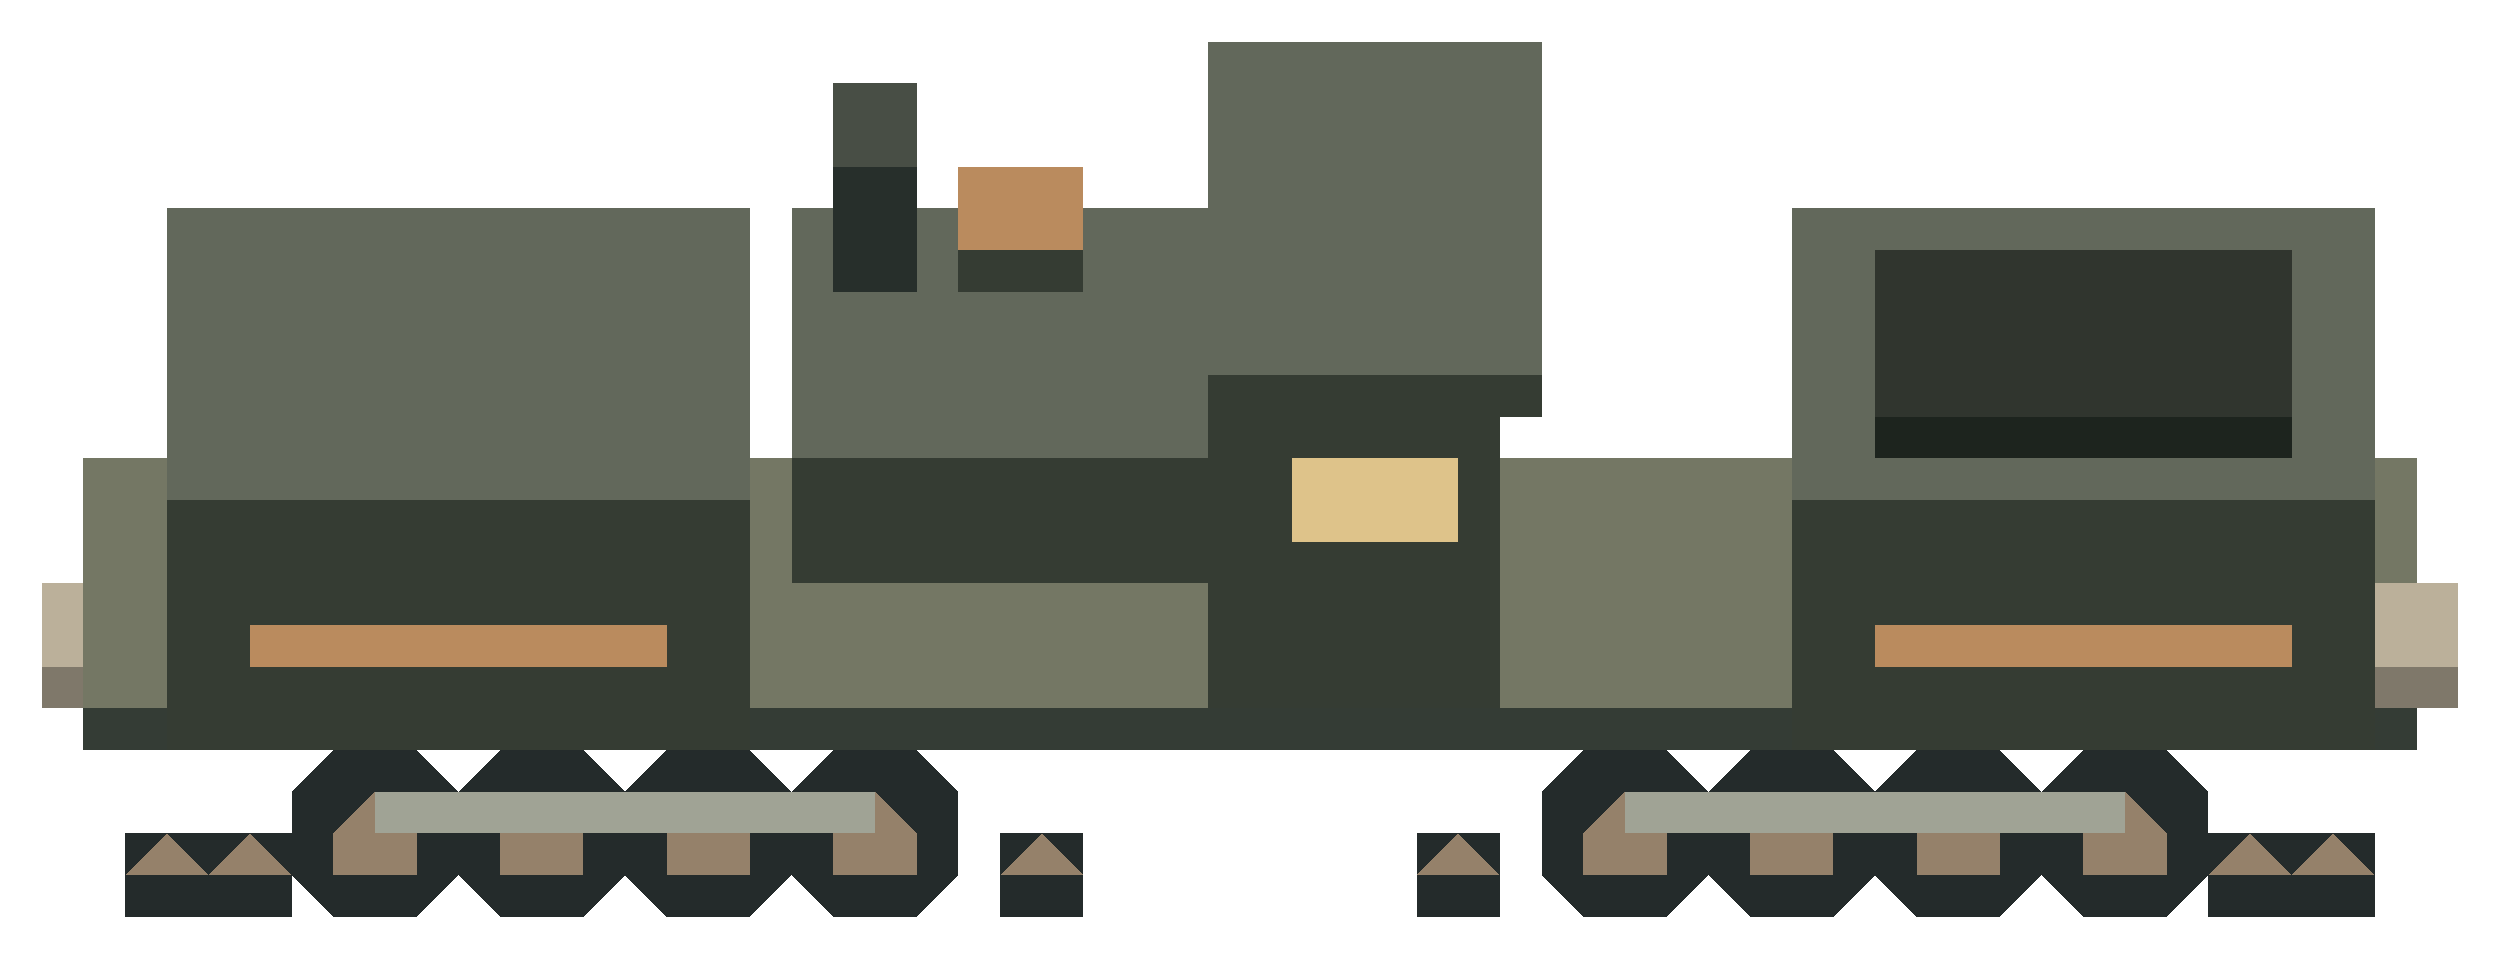
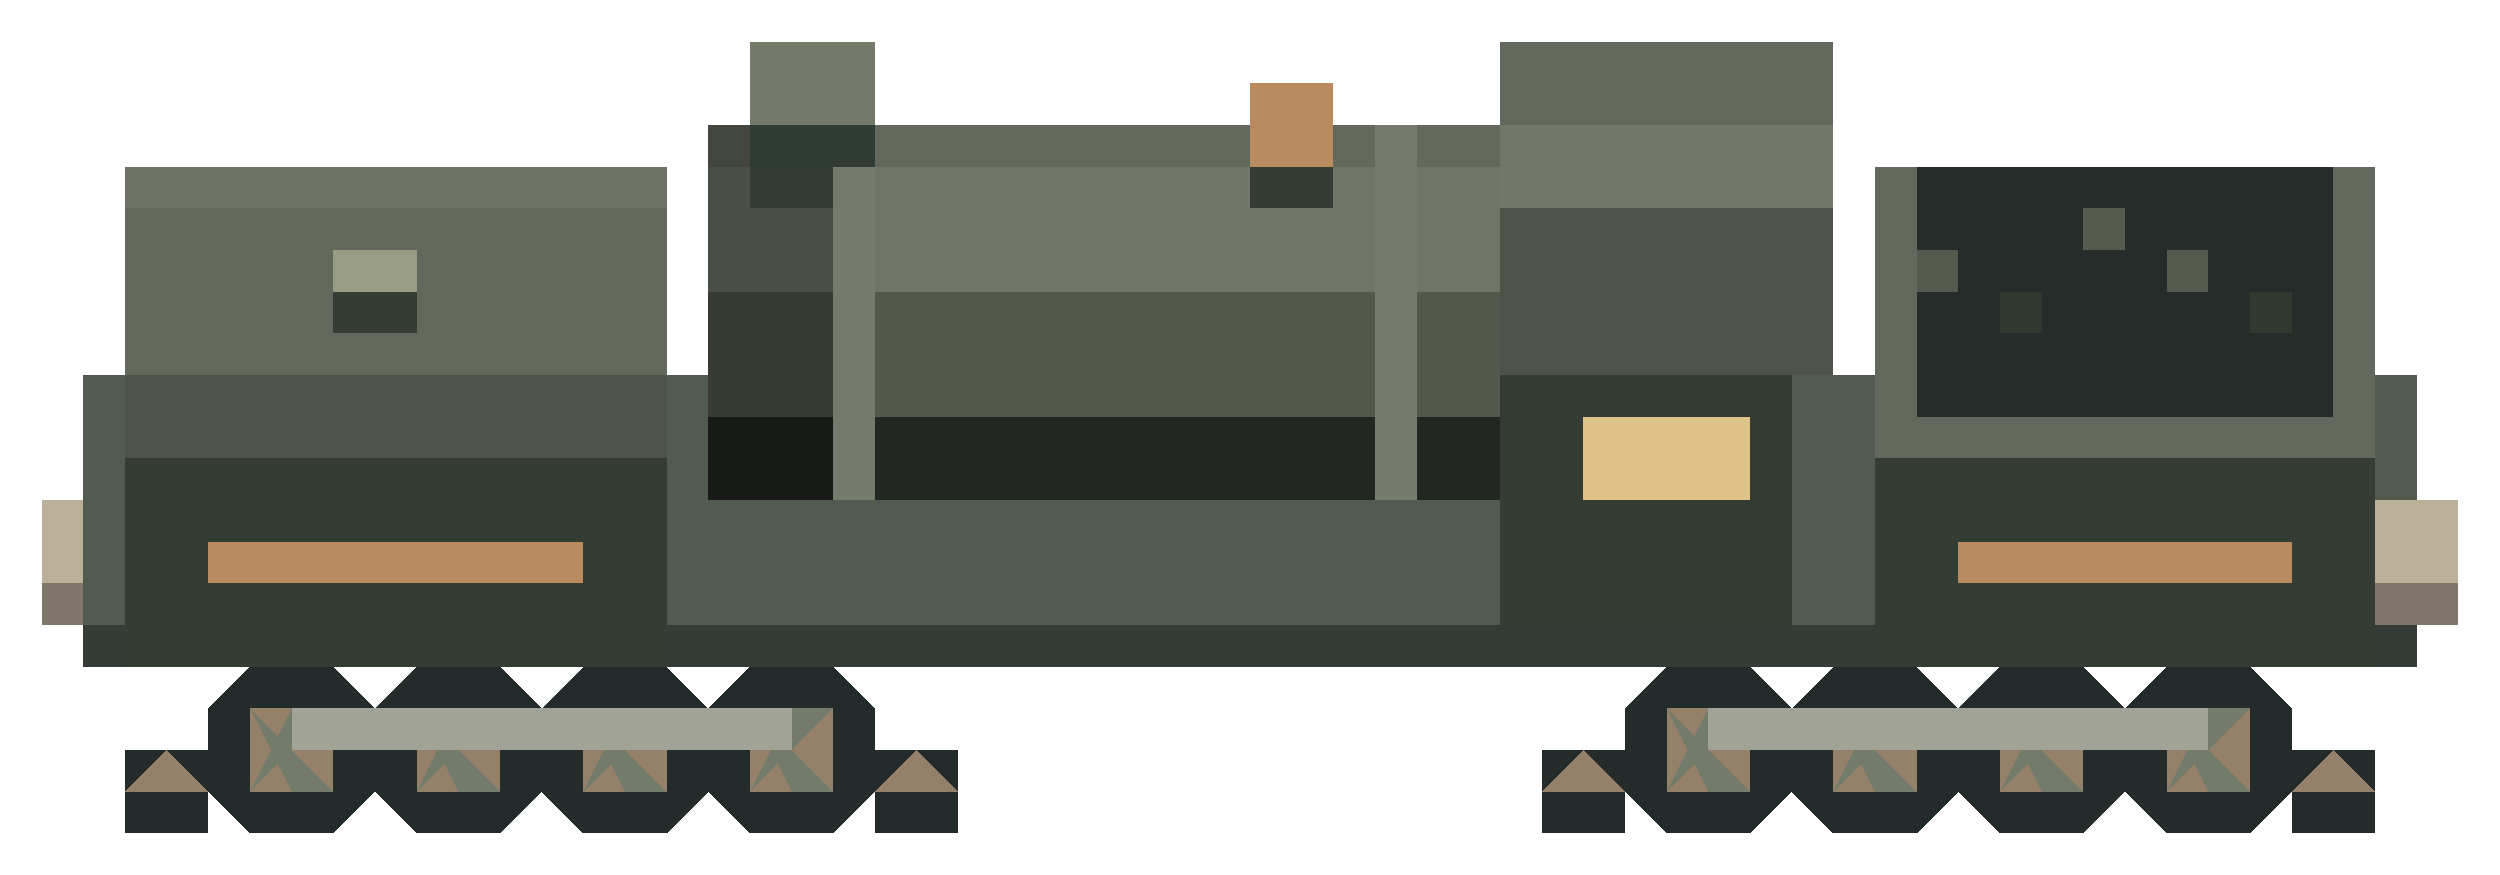
- <svg xmlns="http://www.w3.org/2000/svg" width="60" height="23" viewBox="0 0 60 23" shape-rendering="crispEdges" data-template="driving-loco-steam-garratt-left" data-anchor-x="2" data-anchor-y="18" data-length-m="28">
+ <svg xmlns="http://www.w3.org/2000/svg" width="60" height="21" viewBox="0 0 60 21" shape-rendering="crispEdges" data-template="driving-loco-steam-garratt-left" data-anchor-x="2" data-anchor-y="16" data-length-m="28">
  <g id="coupler">
-     <polygon points="1,17 3,17 3,16 1,16" fill="#7f786a" />
-     <polygon points="1,14 3,14 3,16 1,16" fill="#bbb09a" />
+     <polygon points="1,15 3,15 3,14 1,14" fill="#7f786a" />
+     <polygon points="1,12 3,12 3,14 1,14" fill="#bbb09a" />
  </g>
  <g id="running-gear">
-     <polygon points="5,21 5,20 4,20 4,20 3,20 3,21 3,22 4,22 4,22 5,22" fill="#242b2b" />
-     <polygon points="5,21 4,20 4,20 4,20 4,20 3,21 4,21 4,21 4,21 4,21" fill="#95816a" />
-     <polygon points="7,21 7,20 6,20 6,20 5,20 5,21 5,22 6,22 6,22 7,22" fill="#242b2b" />
-     <polygon points="7,21 6,20 6,20 6,20 6,20 5,21 6,21 6,21 6,21 6,21" fill="#95816a" />
-     <polygon points="11,20 11,19 10,18 8,18 7,19 7,20 7,21 8,22 10,22 11,21" fill="#242b2b" />
-     <polygon points="10,20 10,20 9,19 9,19 8,20 8,20 8,21 9,21 9,21 10,21" fill="#95816a" />
-     <polygon points="15,20 15,19 14,18 12,18 11,19 11,20 11,21 12,22 14,22 15,21" fill="#242b2b" />
-     <polygon points="14,20 14,20 13,19 13,19 12,20 12,20 12,21 13,21 13,21 14,21" fill="#95816a" />
-     <polygon points="19,20 19,19 18,18 16,18 15,19 15,20 15,21 16,22 18,22 19,21" fill="#242b2b" />
-     <polygon points="18,20 18,20 17,19 17,19 16,20 16,20 16,21 17,21 17,21 18,21" fill="#95816a" />
-     <polygon points="23,20 23,19 22,18 20,18 19,19 19,20 19,21 20,22 22,22 23,21" fill="#242b2b" />
-     <polygon points="22,20 22,20 21,19 21,19 20,20 20,20 20,21 21,21 21,21 22,21" fill="#95816a" />
-     <polygon points="26,21 26,20 25,20 25,20 24,20 24,21 24,22 25,22 25,22 26,22" fill="#242b2b" />
-     <polygon points="26,21 25,20 25,20 25,20 25,20 24,21 25,21 25,21 25,21 25,21" fill="#95816a" />
-     <polygon points="36,21 36,20 35,20 35,20 34,20 34,21 34,22 35,22 35,22 36,22" fill="#242b2b" />
-     <polygon points="36,21 35,20 35,20 35,20 35,20 34,21 35,21 35,21 35,21 35,21" fill="#95816a" />
-     <polygon points="41,20 41,19 40,18 38,18 37,19 37,20 37,21 38,22 40,22 41,21" fill="#242b2b" />
-     <polygon points="40,20 40,20 39,19 39,19 38,20 38,20 38,21 39,21 39,21 40,21" fill="#95816a" />
-     <polygon points="45,20 45,19 44,18 42,18 41,19 41,20 41,21 42,22 44,22 45,21" fill="#242b2b" />
-     <polygon points="44,20 44,20 43,19 43,19 42,20 42,20 42,21 43,21 43,21 44,21" fill="#95816a" />
-     <polygon points="49,20 49,19 48,18 46,18 45,19 45,20 45,21 46,22 48,22 49,21" fill="#242b2b" />
-     <polygon points="48,20 48,20 47,19 47,19 46,20 46,20 46,21 47,21 47,21 48,21" fill="#95816a" />
-     <polygon points="53,20 53,19 52,18 50,18 49,19 49,20 49,21 50,22 52,22 53,21" fill="#242b2b" />
-     <polygon points="52,20 52,20 51,19 51,19 50,20 50,20 50,21 51,21 51,21 52,21" fill="#95816a" />
-     <polygon points="55,21 55,20 54,20 54,20 53,20 53,21 53,22 54,22 54,22 55,22" fill="#242b2b" />
-     <polygon points="55,21 54,20 54,20 54,20 54,20 53,21 54,21 54,21 54,21 54,21" fill="#95816a" />
-     <polygon points="57,21 57,20 56,20 56,20 55,20 55,21 55,22 56,22 56,22 57,22" fill="#242b2b" />
-     <polygon points="57,21 56,20 56,20 56,20 56,20 55,21 56,21 56,21 56,21 56,21" fill="#95816a" />
+     <polygon points="5,19 5,18 4,18 4,18 3,18 3,19 3,20 4,20 4,20 5,20" fill="#242b2b" />
+     <polygon points="5,19 4,18 4,18 4,18 4,18 3,19 4,19 4,19 4,19 4,19" fill="#95816a" />
+     <polygon points="9,18 9,17 8,16 6,16 5,17 5,18 5,19 6,20 8,20 9,19" fill="#242b2b" />
+     <polygon points="8,18 8,17 7,17 7,17 6,17 6,18 6,19 7,19 7,19 8,19" fill="#95816a" />
+   </g>
+   <g id="driver-spokes">
+     <polygon points="8,18 6,18 5,18 8,18" fill="#737b6b" />
+     <polygon points="8,19 6,17 6,17 7,19" fill="#737b6b" />
+     <polygon points="6,19 8,17 7,17 6,19" fill="#737b6b" />
+     <polygon points="13,18 13,17 12,16 10,16 9,17 9,18 9,19 10,20 12,20 13,19" fill="#242b2b" />
+     <polygon points="12,18 12,17 11,17 11,17 10,17 10,18 10,19 11,19 11,19 12,19" fill="#95816a" />
+   </g>
+   <g id="driver-spokes">
+     <polygon points="12,18 10,18 9,18 12,18" fill="#737b6b" />
+     <polygon points="12,19 10,17 10,17 11,19" fill="#737b6b" />
+     <polygon points="10,19 12,17 11,17 10,19" fill="#737b6b" />
+     <polygon points="17,18 17,17 16,16 14,16 13,17 13,18 13,19 14,20 16,20 17,19" fill="#242b2b" />
+     <polygon points="16,18 16,17 15,17 15,17 14,17 14,18 14,19 15,19 15,19 16,19" fill="#95816a" />
+   </g>
+   <g id="driver-spokes">
+     <polygon points="16,18 14,18 13,18 16,18" fill="#737b6b" />
+     <polygon points="16,19 14,17 14,17 15,19" fill="#737b6b" />
+     <polygon points="14,19 16,17 15,17 14,19" fill="#737b6b" />
+     <polygon points="21,18 21,17 20,16 18,16 17,17 17,18 17,19 18,20 20,20 21,19" fill="#242b2b" />
+     <polygon points="20,18 20,17 19,17 19,17 18,17 18,18 18,19 19,19 19,19 20,19" fill="#95816a" />
+   </g>
+   <g id="driver-spokes">
+     <polygon points="20,18 18,18 17,18 20,18" fill="#737b6b" />
+     <polygon points="20,19 18,17 18,17 19,19" fill="#737b6b" />
+     <polygon points="18,19 20,17 19,17 18,19" fill="#737b6b" />
+     <polygon points="23,19 23,18 22,18 22,18 21,18 21,19 21,20 22,20 22,20 23,20" fill="#242b2b" />
+     <polygon points="23,19 22,18 22,18 22,18 22,18 21,19 22,19 22,19 22,19 22,19" fill="#95816a" />
+     <polygon points="39,19 39,18 38,18 38,18 37,18 37,19 37,20 38,20 38,20 39,20" fill="#242b2b" />
+     <polygon points="39,19 38,18 38,18 38,18 38,18 37,19 38,19 38,19 38,19 38,19" fill="#95816a" />
+     <polygon points="43,18 43,17 42,16 40,16 39,17 39,18 39,19 40,20 42,20 43,19" fill="#242b2b" />
+     <polygon points="42,18 42,17 41,17 41,17 40,17 40,18 40,19 41,19 41,19 42,19" fill="#95816a" />
+   </g>
+   <g id="driver-spokes">
+     <polygon points="42,18 40,18 39,18 42,18" fill="#737b6b" />
+     <polygon points="42,19 40,17 40,17 41,19" fill="#737b6b" />
+     <polygon points="40,19 42,17 41,17 40,19" fill="#737b6b" />
+     <polygon points="47,18 47,17 46,16 44,16 43,17 43,18 43,19 44,20 46,20 47,19" fill="#242b2b" />
+     <polygon points="46,18 46,17 45,17 45,17 44,17 44,18 44,19 45,19 45,19 46,19" fill="#95816a" />
+   </g>
+   <g id="driver-spokes">
+     <polygon points="46,18 44,18 43,18 46,18" fill="#737b6b" />
+     <polygon points="46,19 44,17 44,17 45,19" fill="#737b6b" />
+     <polygon points="44,19 46,17 45,17 44,19" fill="#737b6b" />
+     <polygon points="51,18 51,17 50,16 48,16 47,17 47,18 47,19 48,20 50,20 51,19" fill="#242b2b" />
+     <polygon points="50,18 50,17 49,17 49,17 48,17 48,18 48,19 49,19 49,19 50,19" fill="#95816a" />
+   </g>
+   <g id="driver-spokes">
+     <polygon points="50,18 48,18 47,18 50,18" fill="#737b6b" />
+     <polygon points="50,19 48,17 48,17 49,19" fill="#737b6b" />
+     <polygon points="48,19 50,17 49,17 48,19" fill="#737b6b" />
+     <polygon points="55,18 55,17 54,16 52,16 51,17 51,18 51,19 52,20 54,20 55,19" fill="#242b2b" />
+     <polygon points="54,18 54,17 53,17 53,17 52,17 52,18 52,19 53,19 53,19 54,19" fill="#95816a" />
+   </g>
+   <g id="driver-spokes">
+     <polygon points="54,18 52,18 51,18 54,18" fill="#737b6b" />
+     <polygon points="54,19 52,17 52,17 53,19" fill="#737b6b" />
+     <polygon points="52,19 54,17 53,17 52,19" fill="#737b6b" />
+     <polygon points="57,19 57,18 56,18 56,18 55,18 55,19 55,20 56,20 56,20 57,20" fill="#242b2b" />
+     <polygon points="57,19 56,18 56,18 56,18 56,18 55,19 56,19 56,19 56,19 56,19" fill="#95816a" />
  </g>
  <g id="frame">
-     <polygon points="2,18 58,18 58,17 2,17" fill="#343c35" />
-     <polygon points="2,11 58,11 58,17 2,17" fill="#747764" />
+     <polygon points="2,16 58,16 58,15 2,15" fill="#343c35" />
+     <polygon points="2,9 58,9 58,15 2,15" fill="#515b50" />
  </g>
  <g id="coupling-rods">
-     <polygon points="51,20 39,20 39,19 51,19" fill="#a0a395" />
-     <polygon points="21,20 9,20 9,19 21,19" fill="#a0a395" />
+     <polygon points="53,18 41,18 41,17 53,17" fill="#a0a395" />
+     <polygon points="19,18 7,18 7,17 19,17" fill="#a0a395" />
  </g>
  <g id="front-tank">
-     <polygon points="4,18 18,18 18,12 4,12" fill="#353c33" />
-     <polygon points="4,5 18,5 18,12 4,12" fill="#62685b" />
-     <polygon points="6,16 16,16 16,15 6,15" fill="#ba8b5e" />
-     <polygon points="6,15 16,15 16,15 6,15" fill="#ba8b5e" />
+     <polygon points="3,16 16,16 16,11 3,11" fill="#353c33" />
+     <polygon points="3,4 16,4 16,11 3,11" fill="#62685b" />
+   </g>
+   <g id="water-tank-roof">
+     <polygon points="16,4 16,5 3,5 3,4" fill="#6c7264" />
+     <polygon points="16,5 16,9 3,9 3,5" fill="#62685b" />
+     <polygon points="16,9 16,11 3,11 3,9" fill="#4e5349" />
+     <polygon points="8,8 10,8 10,7 8,7" fill="#353c33" />
+     <polygon points="8,6 10,6 10,7 8,7" fill="#989c85" />
+     <polygon points="5,14 14,14 14,13 5,13" fill="#ba8b5e" />
+     <polygon points="5,13 14,13 14,13 5,13" fill="#ba8b5e" />
  </g>
  <g id="boiler">
</g>
  <g id="boiler">
-     <polygon points="30,7 19,7 19,5 30,5" fill="#62685b" />
-     <polygon points="30,5 19,5 19,7 30,7" fill="#62685b" />
-     <polygon points="30,7 19,7 19,11 30,11" fill="#62685b" />
-     <polygon points="30,11 19,11 19,14 30,14" fill="#353c33" />
-     <polygon points="30,14 19,14 19,14 30,14" fill="#29302c" />
-     <polygon points="30,12 30,9 30,6 30,5 30,6 30,9 30,12 30,14" fill="#2d3431" />
-     <polygon points="23,7 26,7 26,6 23,6" fill="#353c33" />
-     <polygon points="23,4 26,4 26,6 23,6" fill="#ba8b5e" />
-     <polygon points="20,7 22,7 22,4 20,4" fill="#272f2b" />
-     <polygon points="20,2 22,2 22,4 20,4" fill="#484e45" />
+     <polygon points="36,4 20,4 20,3 36,3" fill="#353c33" />
+     <polygon points="20,4 17,4 17,3 20,3" fill="#242822" />
+     <polygon points="36,3 20,3 20,4 36,4" fill="#62685b" />
+     <polygon points="20,3 17,3 17,4 20,4" fill="#42463d" />
+     <polygon points="36,4 20,4 20,7 36,7" fill="#6f7667" />
+     <polygon points="20,4 17,4 17,7 20,7" fill="#4a4f45" />
+     <polygon points="36,7 20,7 20,10 36,10" fill="#53584d" />
+     <polygon points="20,7 17,7 17,10 20,10" fill="#383b34" />
+     <polygon points="36,10 20,10 20,12 36,12" fill="#353c33" />
+     <polygon points="20,10 17,10 17,12 20,12" fill="#242822" />
+     <polygon points="36,12 20,12 20,10 36,10" fill="#222721" />
+     <polygon points="20,12 17,12 17,10 20,10" fill="#171a16" />
+   </g>
+   <g id="boiler-bands">
+     <polygon points="34,4 33,4 33,3 34,3" fill="#747b6b" />
+     <polygon points="34,3 33,3 33,4 34,4" fill="#747b6b" />
+     <polygon points="34,4 33,4 33,7 34,7" fill="#747b6b" />
+     <polygon points="34,7 33,7 33,10 34,10" fill="#747b6b" />
+     <polygon points="34,10 33,10 33,12 34,12" fill="#747b6b" />
+     <polygon points="34,12 33,12 33,10 34,10" fill="#747b6b" />
+     <polygon points="21,4 20,4 20,3 21,3" fill="#747b6b" />
+     <polygon points="21,3 20,3 20,4 21,4" fill="#747b6b" />
+     <polygon points="21,4 20,4 20,7 21,7" fill="#747b6b" />
+     <polygon points="21,7 20,7 20,10 21,10" fill="#747b6b" />
+     <polygon points="21,10 20,10 20,12 21,12" fill="#747b6b" />
+     <polygon points="21,12 20,12 20,10 21,10" fill="#747b6b" />
+   </g>
+   <g id="steam-dome">
+     <polygon points="30,5 32,5 32,4 30,4" fill="#353c33" />
+     <polygon points="30,2 32,2 32,4 30,4" fill="#ba8b5e" />
+   </g>
+   <g id="chimney">
+     <polygon points="18,5 20,5 20,3 18,3" fill="#343d35" />
+     <polygon points="18,2 20,2 20,3 18,3" fill="#777b68" />
+     <polygon points="18,4 21,4 21,3 18,3" fill="#303b33" />
+     <polygon points="18,1 21,1 21,3 18,3" fill="#737a68" />
+   </g>
+   <g id="boiler-handrail">
+     <polygon points="35,10 18,10 18,10 35,10" fill="#b4b6a0" />
  </g>
  <g id="cab">
-     <polygon points="29,17 36,17 36,10 29,10" fill="#353c33" />
-     <polygon points="29,2 36,2 36,10 29,10" fill="#62685b" />
-     <polygon points="35,13 31,13 31,11 35,11" fill="#dec38a" />
-     <polygon points="29,10 37,10 37,9 29,9" fill="#353c33" />
-     <polygon points="29,1 37,1 37,9 29,9" fill="#62685b" />
+     <polygon points="36,15 43,15 43,9 36,9" fill="#353c33" />
+     <polygon points="36,2 43,2 43,9 36,9" fill="#62685b" />
+     <polygon points="42,12 38,12 38,10 42,10" fill="#dec38a" />
+   </g>
+   <g id="arched-cab-roof">
+     <polygon points="44,1 36,1 36,3 44,3" fill="#62685b" />
+     <polygon points="44,3 36,3 36,5 44,5" fill="#717869" />
+     <polygon points="44,5 36,5 36,9 44,9" fill="#4e5349" />
+   </g>
+   <g id="cab-trim">
+     <polygon points="37,14 43,14 43,14 37,14" fill="#ba8b5e" />
+     <polygon points="37,14 43,14 43,14 37,14" fill="#ba8b5e" />
  </g>
  <g id="rear-tank">
-     <polygon points="43,18 57,18 57,12 43,12" fill="#353c33" />
-     <polygon points="43,5 57,5 57,12 43,12" fill="#62685b" />
-     <polygon points="45,11 55,11 55,10 45,10" fill="#1d241e" />
-     <polygon points="45,6 55,6 55,10 45,10" fill="#30352e" />
-     <polygon points="45,16 55,16 55,15 45,15" fill="#ba8b5e" />
-     <polygon points="45,15 55,15 55,15 45,15" fill="#ba8b5e" />
+     <polygon points="45,16 57,16 57,11 45,11" fill="#353c33" />
+     <polygon points="45,4 57,4 57,11 45,11" fill="#62685b" />
+   </g>
+   <g id="coal-load">
+     <polygon points="46,10 56,10 56,10 46,10" fill="#1c2421" />
+     <polygon points="46,4 56,4 56,10 46,10" fill="#252c29" />
+     <polygon points="54,8 55,8 55,7 54,7" fill="#2f3930" />
+     <polygon points="54,7 55,7 55,7 54,7" fill="#545a4e" />
+     <polygon points="52,7 53,7 53,7 52,7" fill="#2f3930" />
+     <polygon points="52,6 53,6 53,7 52,7" fill="#545a4e" />
+     <polygon points="50,6 51,6 51,6 50,6" fill="#2f3930" />
+     <polygon points="50,5 51,5 51,6 50,6" fill="#545a4e" />
+     <polygon points="48,8 49,8 49,7 48,7" fill="#2f3930" />
+     <polygon points="48,7 49,7 49,7 48,7" fill="#545a4e" />
+     <polygon points="46,7 47,7 47,7 46,7" fill="#2f3930" />
+     <polygon points="46,6 47,6 47,7 46,7" fill="#545a4e" />
+     <polygon points="47,14 55,14 55,13 47,13" fill="#ba8b5e" />
+     <polygon points="47,13 55,13 55,13 47,13" fill="#ba8b5e" />
  </g>
  <g id="coupler">
-     <polygon points="57,17 59,17 59,16 57,16" fill="#7f786a" />
-     <polygon points="57,14 59,14 59,16 57,16" fill="#bbb09a" />
+     <polygon points="57,15 59,15 59,14 57,14" fill="#7f786a" />
+     <polygon points="57,12 59,12 59,14 57,14" fill="#bbb09a" />
  </g>
</svg>
